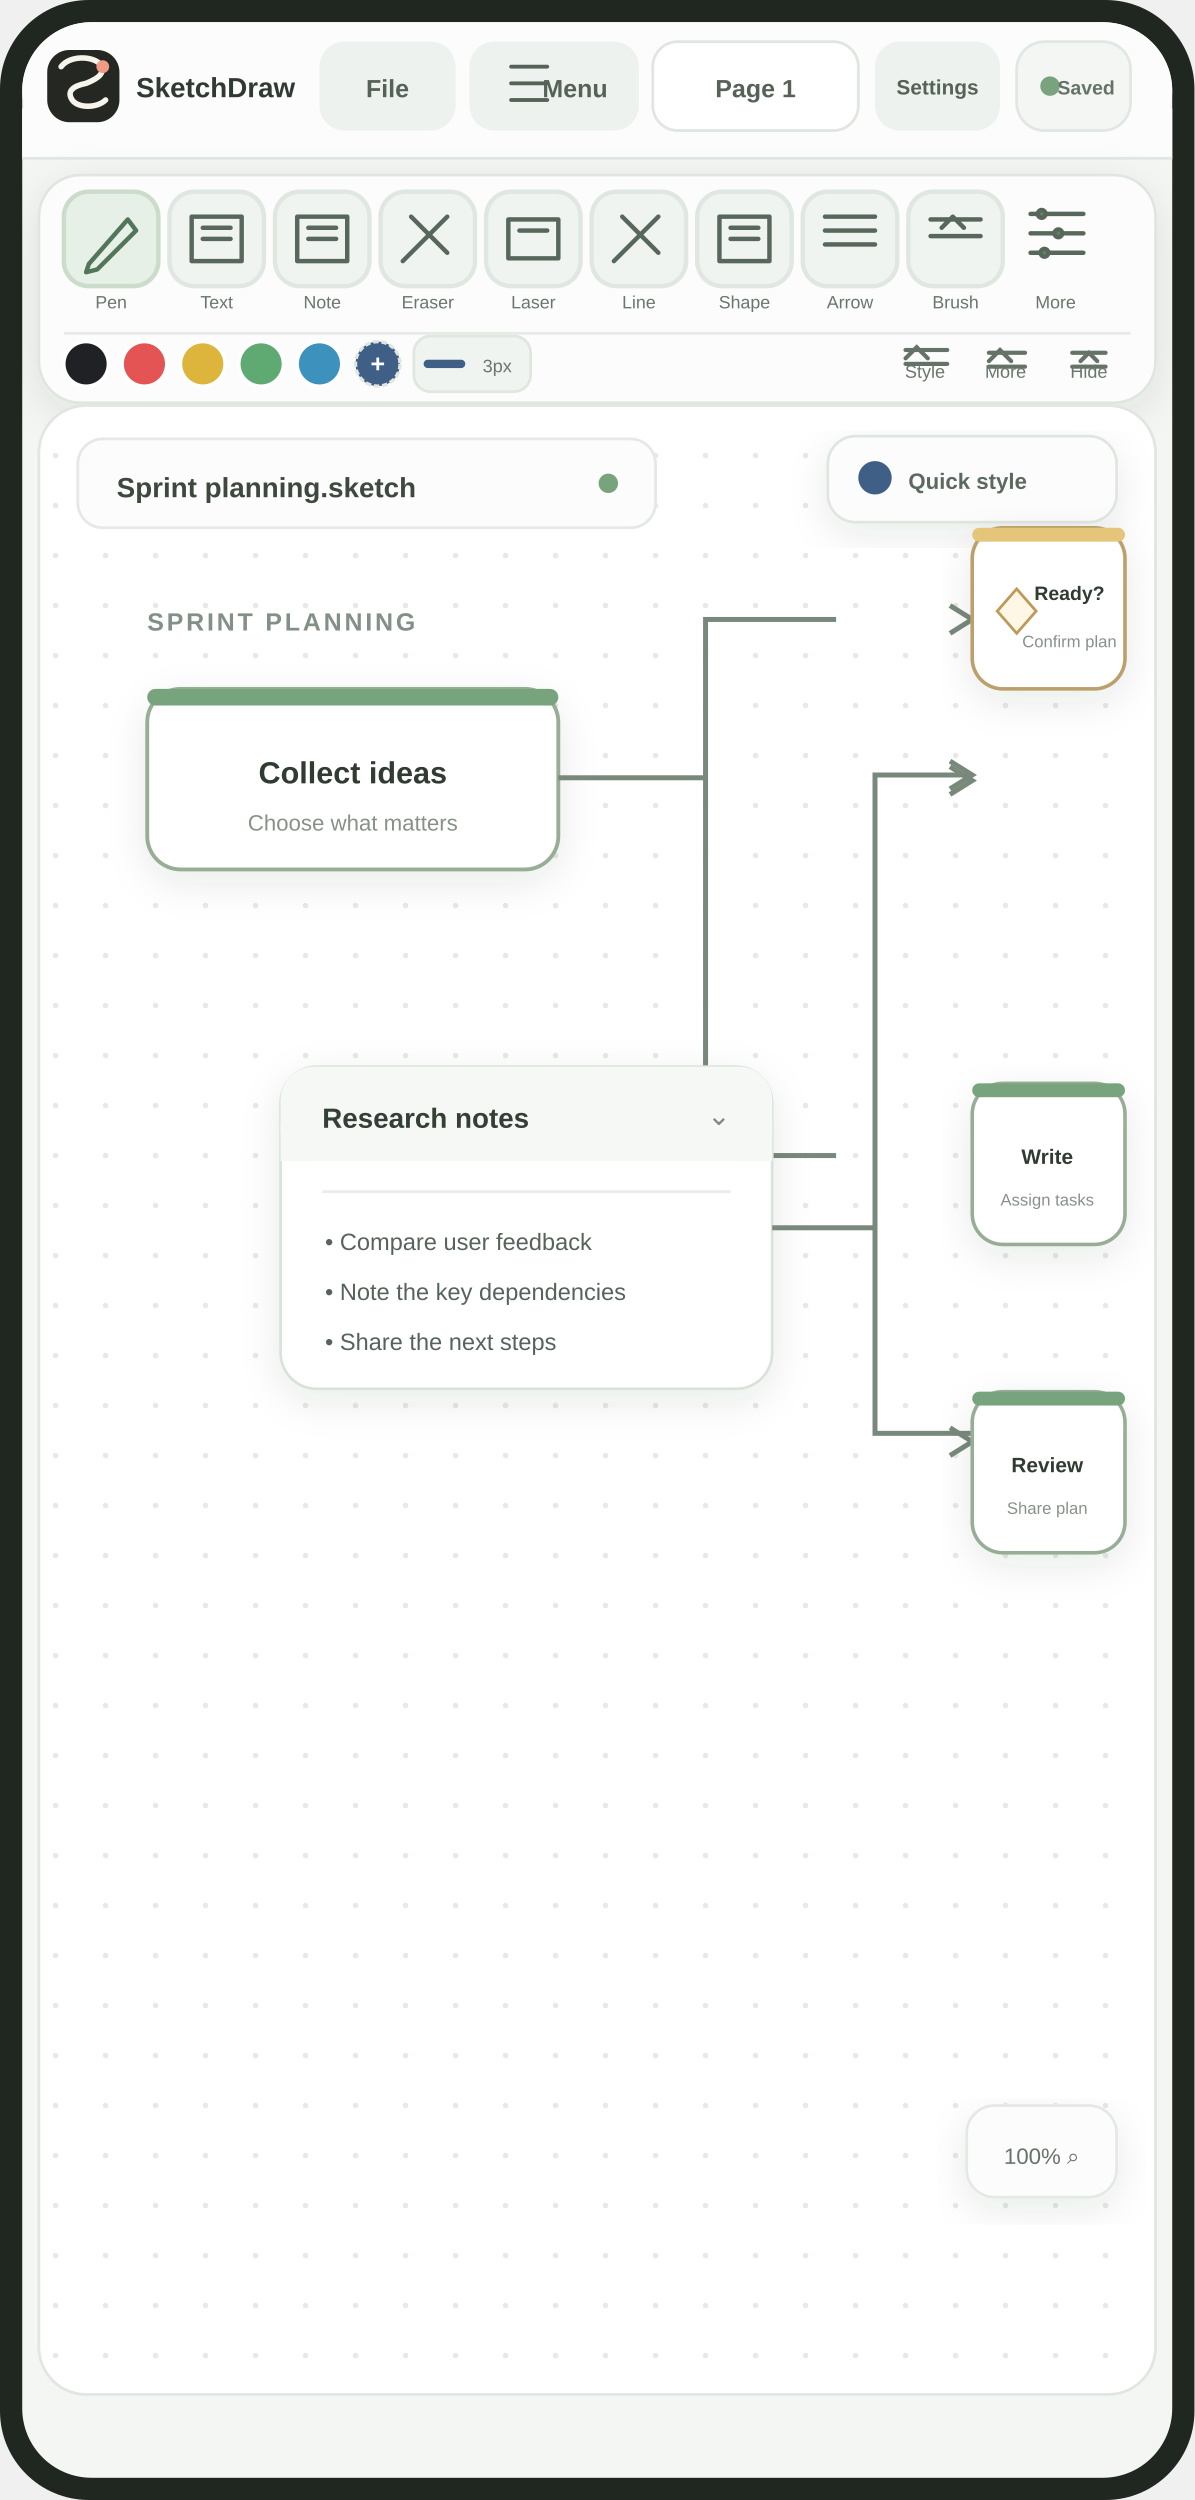
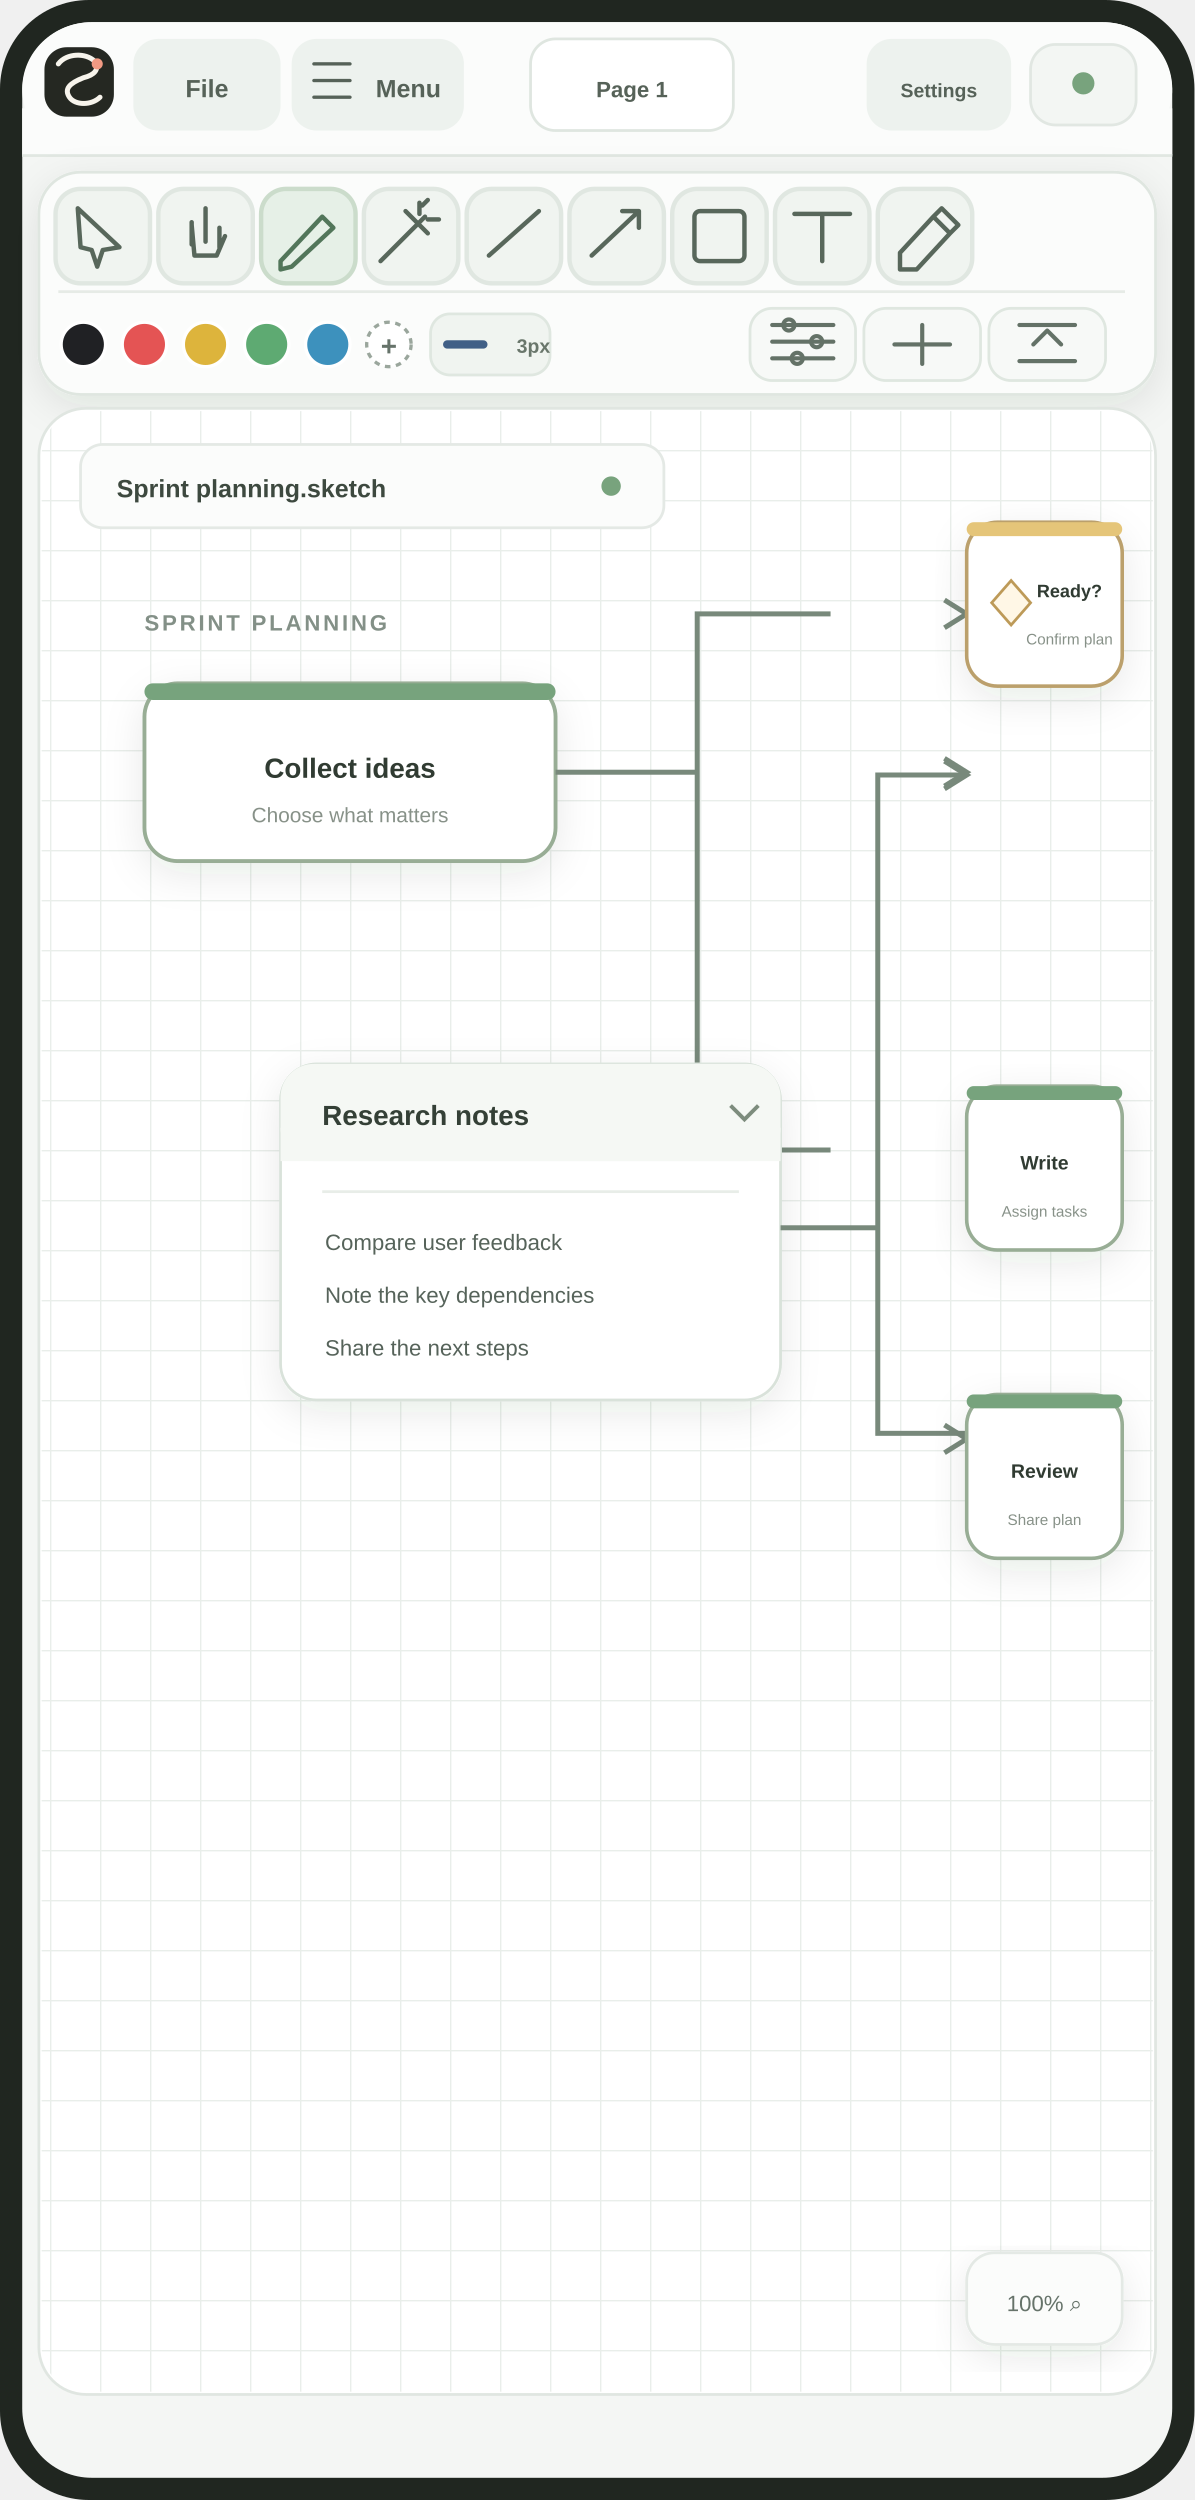
<svg xmlns="http://www.w3.org/2000/svg" viewBox="0 0 430 900" role="img" aria-labelledby="title desc">
  <defs>
-     <pattern id="portrait-dots" width="18" height="18" patternUnits="userSpaceOnUse">
-       <circle cx="2" cy="2" r="1" fill="#e4eae4" />
+     <pattern id="portrait-grid" width="18" height="18" patternUnits="userSpaceOnUse">
+       <path d="M18 0H0v18" fill="none" stroke="#e9eeea" />
    </pattern>
    <filter id="portrait-shadow" x="-20%" y="-20%" width="140%" height="150%">
      <feDropShadow dx="0" dy="4" stdDeviation="7" flood-color="#26352c" flood-opacity=".09" />
    </filter>
  </defs>
  <rect width="430" height="900" rx="32" fill="#202620" />
  <rect x="8" y="8" width="414" height="884" rx="25" fill="#f4f6f4" />
-   <rect x="8" y="8" width="414" height="49" rx="25" fill="#fbfcfb" />
-   <rect x="8" y="39" width="414" height="18" fill="#fbfcfb" />
-   <path d="M8 57h414" stroke="#e1e7e2" />
-   <rect x="17" y="18" width="26" height="26" rx="8" fill="#252822" />
-   <path d="M22 24c3-4 11-4 14-1 2 3 0 5-5 7-5 1-7 3-5 6 2 3 9 3 12 0" fill="none" stroke="#f7f4ec" stroke-width="2" stroke-linecap="round" />
-   <circle cx="37" cy="24" r="2.3" fill="#f29a83" />
-   <text x="49" y="35" fill="#303a33" font-family="Segoe UI,Arial,sans-serif" font-size="10" font-weight="700">SketchDraw</text>
-   <g font-family="Segoe UI,Arial,sans-serif" font-size="9" font-weight="650" fill="#566258" text-anchor="middle">
-     <rect x="115" y="15" width="49" height="32" rx="9" fill="#edf2ee" />
-     <text x="139.5" y="35">File</text>
-     <rect x="169" y="15" width="61" height="32" rx="9" fill="#edf2ee" />
-     <path d="M184 24h13m-13 6h13m-13 6h13" fill="none" stroke="#566258" stroke-width="1.4" stroke-linecap="round" />
-     <text x="207" y="35">Menu</text>
-     <rect x="235" y="15" width="74" height="32" rx="9" fill="#fff" stroke="#dfe6e0" />
-     <text x="272" y="35">Page 1</text>
+   <rect x="8" y="8" width="414" height="48" rx="25" fill="#fbfcfb" />
+   <rect x="8" y="39" width="414" height="17" fill="#fbfcfb" />
+   <path d="M8 56h414" stroke="#e1e7e2" />
+   <rect x="16" y="17" width="25" height="25" rx="8" fill="#252822" />
+   <path d="M21 23c3-4 10-4 13-1 2 3 0 5-4 6-5 2-7 4-5 7s8 3 11 0" fill="none" stroke="#f7f4ec" stroke-width="1.8" stroke-linecap="round" />
+   <circle cx="35" cy="23" r="2" fill="#f29a83" />
+   <rect x="48" y="14" width="53" height="33" rx="9" fill="#edf2ee" />
+   <text x="74.5" y="35" text-anchor="middle" fill="#566258" font-family="Segoe UI,Arial,sans-serif" font-size="9" font-weight="650">File</text>
+   <rect x="105" y="14" width="62" height="33" rx="9" fill="#edf2ee" />
+   <path d="M113 23h13m-13 6h13m-13 6h13" fill="none" stroke="#566258" stroke-width="1.2" stroke-linecap="round" />
+   <text x="147" y="35" text-anchor="middle" fill="#566258" font-family="Segoe UI,Arial,sans-serif" font-size="9" font-weight="650">Menu</text>
+   <rect x="191" y="14" width="73" height="33" rx="9" fill="#fff" stroke="#dfe6e0" />
+   <text x="227.5" y="35" text-anchor="middle" fill="#566258" font-family="Segoe UI,Arial,sans-serif" font-size="8" font-weight="650">Page 1</text>
+   <rect x="312" y="14" width="52" height="33" rx="9" fill="#edf2ee" />
+   <text x="338" y="35" text-anchor="middle" fill="#566258" font-family="Segoe UI,Arial,sans-serif" font-size="7" font-weight="650">Settings</text>
+   <rect x="371" y="16" width="38" height="29" rx="9" fill="#f3f6f3" stroke="#e1e7e2" />
+   <circle cx="390" cy="30" r="4" fill="#78a37d" />
+   <rect x="14" y="62" width="402" height="80" rx="15" fill="#fbfcfb" stroke="#dfe6e0" filter="url(#portrait-shadow)" />
+   <g fill="none" stroke="#58675b" stroke-width="1.6" stroke-linecap="round" stroke-linejoin="round">
+     <rect x="20" y="68" width="34" height="34" rx="9" fill="#f0f4f0" stroke="#e0e7e1" />
+     <path d="m28 75 15 14-6 1-2 6-2-6-4-1z" />
+     <rect x="57" y="68" width="34" height="34" rx="9" fill="#f0f4f0" stroke="#e0e7e1" />
+     <path d="M74 75v12m-5-7v8m10-6v7m-10-8 1 11h8l3-7" />
+     <rect x="94" y="68" width="34" height="34" rx="9" fill="#e6f0e7" stroke="#cbdccb" />
+     <path d="m101 94 15-16 4 4-15 14-4 1z" stroke="#52765a" />
+     <rect x="131" y="68" width="34" height="34" rx="9" fill="#f0f4f0" stroke="#e0e7e1" />
+     <path d="M137 94 153 78m-7-2 8 8M151 73v4m7 2h-4m0-7-2 2" />
+     <rect x="168" y="68" width="34" height="34" rx="9" fill="#f0f4f0" stroke="#e0e7e1" />
+     <path d="m176 92 18-16" />
+     <rect x="205" y="68" width="34" height="34" rx="9" fill="#f0f4f0" stroke="#e0e7e1" />
+     <path d="m213 92 17-16m-6 0h6v6" />
+     <rect x="242" y="68" width="34" height="34" rx="9" fill="#f0f4f0" stroke="#e0e7e1" />
+     <rect x="250" y="76" width="18" height="18" rx="2" />
+     <rect x="279" y="68" width="34" height="34" rx="9" fill="#f0f4f0" stroke="#e0e7e1" />
+     <path d="M286 77h20m-10 0v17m-10-17h20" />
+     <rect x="316" y="68" width="34" height="34" rx="9" fill="#f0f4f0" stroke="#e0e7e1" />
+     <path d="m324 91 12-13 6 6-12 13h-6zM336 78l3-3 6 6-3 3" />
  </g>
-   <rect x="315" y="15" width="45" height="32" rx="9" fill="#edf2ee" />
-   <text x="337.5" y="34" text-anchor="middle" fill="#566258" font-family="Segoe UI,Arial,sans-serif" font-size="7.5" font-weight="650">Settings</text>
-   <rect x="366" y="15" width="41" height="32" rx="10" fill="#f3f6f3" stroke="#e1e7e2" />
-   <circle cx="378" cy="31" r="3.5" fill="#78a37d" />
-   <text x="391" y="34" text-anchor="middle" fill="#657268" font-family="Segoe UI,Arial,sans-serif" font-size="7" font-weight="600">Saved</text>
-   <rect x="14" y="63" width="402" height="82" rx="15" fill="#fbfcfb" stroke="#dfe6e0" filter="url(#portrait-shadow)" />
-   <g fill="none" stroke="#58675b" stroke-width="1.6" stroke-linecap="round" stroke-linejoin="round">
-     <rect x="23" y="69" width="34" height="34" rx="9" fill="#e6f0e7" stroke="#cbdccb" />
-     <path d="m32 95 14-16 3 4-14 14-4 1z" stroke="#52765a" />
-     <rect x="61" y="69" width="34" height="34" rx="9" fill="#f0f4f0" stroke="#e0e7e1" />
-     <path d="M69 78h18v16H69zM73 82h10m-10 4h10" />
-     <rect x="99" y="69" width="34" height="34" rx="9" fill="#f0f4f0" stroke="#e0e7e1" />
-     <path d="M107 78h18v16h-18zM111 82h10m-10 4h10" />
-     <rect x="137" y="69" width="34" height="34" rx="9" fill="#f0f4f0" stroke="#e0e7e1" />
-     <path d="m145 94 16-16m-13 0 13 13" />
-     <rect x="175" y="69" width="34" height="34" rx="9" fill="#f0f4f0" stroke="#e0e7e1" />
-     <path d="M183 79h18v14h-18zM187 83h10" />
-     <rect x="213" y="69" width="34" height="34" rx="9" fill="#f0f4f0" stroke="#e0e7e1" />
-     <path d="m221 94 16-16m-13 0 13 13" />
-     <rect x="251" y="69" width="34" height="34" rx="9" fill="#f0f4f0" stroke="#e0e7e1" />
-     <path d="M259 78h18v16h-18zM263 82h10m-10 4h10" />
-     <rect x="289" y="69" width="34" height="34" rx="9" fill="#f0f4f0" stroke="#e0e7e1" />
-     <path d="M297 78h18m-18 5h18m-18 5h18" />
-     <rect x="327" y="69" width="34" height="34" rx="9" fill="#f0f4f0" stroke="#e0e7e1" />
-     <path d="M335 79h18m-18 6h18m-14-3 4-4 4 4" />
-     <path d="M371 77h19m-19 7h19m-19 7h19" />
-     <circle cx="375" cy="77" r="1.4" fill="#63826a" />
-     <circle cx="381" cy="84" r="1.4" fill="#63826a" />
-     <circle cx="376" cy="91" r="1.4" fill="#63826a" />
+   <path d="M21 105h384" stroke="#e6ebe6" />
+   <g stroke="#fff" stroke-width="1.2">
+     <circle cx="30" cy="124" r="8" fill="#202124" />
+     <circle cx="52" cy="124" r="8" fill="#e45454" />
+     <circle cx="74" cy="124" r="8" fill="#ddb43c" />
+     <circle cx="96" cy="124" r="8" fill="#5eaa72" />
+     <circle cx="118" cy="124" r="8" fill="#3d91bd" />
+     <circle cx="140" cy="124" r="8" fill="#fff" stroke="#9aa69c" stroke-dasharray="2 2" />
  </g>
-   <g font-family="Segoe UI,Arial,sans-serif" font-size="6.4" fill="#69766b" text-anchor="middle">
-     <text x="40" y="111">Pen</text>
-     <text x="78" y="111">Text</text>
-     <text x="116" y="111">Note</text>
-     <text x="154" y="111">Eraser</text>
-     <text x="192" y="111">Laser</text>
-     <text x="230" y="111">Line</text>
-     <text x="268" y="111">Shape</text>
-     <text x="306" y="111">Arrow</text>
-     <text x="344" y="111">Brush</text>
-     <text x="380" y="111">More</text>
+   <text x="140" y="128" text-anchor="middle" fill="#66736a" font-family="Segoe UI,Arial,sans-serif" font-size="10" font-weight="700">+</text>
+   <rect x="155" y="113" width="43" height="22" rx="7" fill="#f0f4f0" stroke="#dfe7e0" />
+   <path d="M161 124h13" stroke="#405f86" stroke-width="3" stroke-linecap="round" />
+   <text x="186" y="127" fill="#69766b" font-family="Segoe UI,Arial,sans-serif" font-size="7" font-weight="700">3px</text>
+   <rect x="270" y="111" width="38" height="26" rx="8" fill="#f7f9f7" stroke="#dfe7e0" />
+   <g fill="none" stroke="#647267" stroke-width="1.5" stroke-linecap="round">
+     <path d="M278 117h22m-22 6h22m-22 6h22" />
+     <circle cx="284" cy="117" r="2" />
+     <circle cx="294" cy="123" r="2" />
+     <circle cx="287" cy="129" r="2" />
  </g>
-   <path d="M23 120h384" stroke="#e6ebe6" />
-   <circle cx="31" cy="131" r="8" fill="#202124" stroke="#fff" stroke-width="1.2" />
-   <circle cx="52" cy="131" r="8" fill="#e45454" stroke="#fff" stroke-width="1.2" />
-   <circle cx="73" cy="131" r="8" fill="#ddb43c" stroke="#fff" stroke-width="1.2" />
-   <circle cx="94" cy="131" r="8" fill="#5eaa72" stroke="#fff" stroke-width="1.2" />
-   <circle cx="115" cy="131" r="8" fill="#3d91bd" stroke="#fff" stroke-width="1.2" />
-   <circle cx="136" cy="131" r="8" fill="#405f86" stroke="#dfe7e0" stroke-width="1.2" stroke-dasharray="2 1" />
-   <text x="136" y="134" text-anchor="middle" fill="#fff" font-family="Segoe UI,Arial,sans-serif" font-size="9" font-weight="700">+</text>
-   <rect x="149" y="121" width="42" height="20" rx="6" fill="#f0f4f0" stroke="#dfe7e0" />
-   <path d="M154 131h12" stroke="#405f86" stroke-width="3" stroke-linecap="round" />
-   <text x="179" y="134" text-anchor="middle" fill="#69766b" font-family="Segoe UI,Arial,sans-serif" font-size="6.5">3px</text>
-   <g fill="none" stroke="#647267" stroke-width="1.5" stroke-linecap="round">
-     <path d="M326 126h15m-15 5h15m-15-2 4-4 4 4" />
-     <path d="M356 127h13m-13 5h13m-13-2 4-4 4 4" />
-     <path d="M386 127h12m-12 5h12m-9-2 3-3 3 3" />
-   </g>
-   <g font-family="Segoe UI,Arial,sans-serif" font-size="6.5" fill="#69766b" text-anchor="middle">
-     <text x="333" y="136">Style</text>
-     <text x="362" y="136">More</text>
-     <text x="392" y="136">Hide</text>
-   </g>
-   <rect x="14" y="146" width="402" height="716" rx="17" fill="#fff" stroke="#e0e6e1" />
-   <rect x="15" y="147" width="400" height="714" rx="16" fill="url(#portrait-dots)" />
-   <rect x="28" y="158" width="208" height="32" rx="9" fill="#fbfcfb" stroke="#e4e9e5" />
-   <text x="42" y="179" fill="#3d493f" font-family="Segoe UI,Arial,sans-serif" font-size="10" font-weight="600">Sprint planning.sketch</text>
-   <circle cx="219" cy="174" r="3.5" fill="#78a37d" />
-   <rect x="298" y="157" width="104" height="31" rx="10" fill="#fbfcfb" stroke="#dfe6e0" filter="url(#portrait-shadow)" />
-   <circle cx="315" cy="172" r="6" fill="#405f86" />
-   <text x="327" y="176" fill="#5c695f" font-family="Segoe UI,Arial,sans-serif" font-size="8" font-weight="600">Quick style</text>
-   <text x="53" y="227" fill="#839087" font-family="Segoe UI,Arial,sans-serif" font-size="9" font-weight="700" letter-spacing="1">SPRINT PLANNING</text>
-   <rect x="53" y="248" width="148" height="65" rx="12" fill="#fff" stroke="#98ad95" stroke-width="1.4" filter="url(#portrait-shadow)" />
-   <rect x="53" y="248" width="148" height="6" rx="3" fill="#77a37d" />
-   <text x="127" y="282" text-anchor="middle" fill="#303b32" font-family="Segoe UI,Arial,sans-serif" font-size="11" font-weight="700">Collect ideas</text>
-   <text x="127" y="299" text-anchor="middle" fill="#879188" font-family="Segoe UI,Arial,sans-serif" font-size="8">Choose what matters</text>
-   <path d="M201 280h53v-57h47m-47 57v136h47" fill="none" stroke="#78897b" stroke-width="1.8" />
-   <path d="m342 218 8 5-8 5m0 48 8 5-8 5" fill="none" stroke="#78897b" stroke-width="1.8" />
-   <rect x="350" y="190" width="55" height="58" rx="11" fill="#fff" stroke="#bba06c" stroke-width="1.3" filter="url(#portrait-shadow)" />
-   <rect x="350" y="190" width="55" height="5" rx="2.5" fill="#e5c579" />
-   <path d="m359 220 7-8 7 8-7 8z" fill="#fff7e6" stroke="#bd9a58" />
-   <text x="385" y="216" text-anchor="middle" fill="#303b32" font-family="Segoe UI,Arial,sans-serif" font-size="7" font-weight="700">Ready?</text>
-   <text x="385" y="233" text-anchor="middle" fill="#879188" font-family="Segoe UI,Arial,sans-serif" font-size="6">Confirm plan</text>
-   <rect x="350" y="390" width="55" height="58" rx="11" fill="#fff" stroke="#98ad95" stroke-width="1.3" filter="url(#portrait-shadow)" />
-   <rect x="350" y="390" width="55" height="5" rx="2.5" fill="#77a37d" />
-   <text x="377" y="419" text-anchor="middle" fill="#303b32" font-family="Segoe UI,Arial,sans-serif" font-size="7.5" font-weight="700">Write</text>
-   <text x="377" y="434" text-anchor="middle" fill="#879188" font-family="Segoe UI,Arial,sans-serif" font-size="6">Assign tasks</text>
-   <rect x="101" y="384" width="177" height="116" rx="13" fill="#fff" stroke="#d9e2da" filter="url(#portrait-shadow)" />
-   <rect x="101" y="384" width="177" height="34" rx="12" fill="#f5f8f4" />
-   <rect x="101" y="405" width="177" height="13" fill="#f5f8f4" />
-   <text x="116" y="406" fill="#344036" font-family="Segoe UI,Arial,sans-serif" font-size="10" font-weight="700">Research notes</text>
-   <text x="263" y="405" text-anchor="end" fill="#7d8c7d" font-family="Segoe UI,Arial,sans-serif" font-size="10">⌄</text>
-   <path d="M116 429h147" stroke="#e8ede8" />
-   <text x="117" y="450" fill="#56635a" font-family="Segoe UI,Arial,sans-serif" font-size="8.5">• Compare user feedback</text>
-   <text x="117" y="468" fill="#56635a" font-family="Segoe UI,Arial,sans-serif" font-size="8.5">• Note the key dependencies</text>
-   <text x="117" y="486" fill="#56635a" font-family="Segoe UI,Arial,sans-serif" font-size="8.5">• Share the next steps</text>
-   <path d="M278 442h37v-163h35m-35 163v74h35" fill="none" stroke="#78897b" stroke-width="1.8" />
-   <path d="m342 274 8 5-8 5m0 230 8 5-8 5" fill="none" stroke="#78897b" stroke-width="1.8" />
-   <rect x="350" y="501" width="55" height="58" rx="11" fill="#fff" stroke="#98ad95" stroke-width="1.3" filter="url(#portrait-shadow)" />
-   <rect x="350" y="501" width="55" height="5" rx="2.5" fill="#77a37d" />
-   <text x="377" y="530" text-anchor="middle" fill="#303b32" font-family="Segoe UI,Arial,sans-serif" font-size="7.5" font-weight="700">Review</text>
-   <text x="377" y="545" text-anchor="middle" fill="#879188" font-family="Segoe UI,Arial,sans-serif" font-size="6">Share plan</text>
-   <rect x="348" y="758" width="54" height="33" rx="10" fill="#fbfcfb" stroke="#e4e9e5" filter="url(#portrait-shadow)" />
-   <text x="375" y="779" text-anchor="middle" fill="#66736a" font-family="Segoe UI,Arial,sans-serif" font-size="8">100%  ⌕</text>
+   <rect x="311" y="111" width="42" height="26" rx="8" fill="#f7f9f7" stroke="#dfe7e0" />
+   <path d="M322 124h20m-10-7v14" fill="none" stroke="#647267" stroke-width="1.5" stroke-linecap="round" />
+   <rect x="356" y="111" width="42" height="26" rx="8" fill="#f7f9f7" stroke="#dfe7e0" />
+   <path d="M367 117h20m-20 13h20m-15-6 5-5 5 5" fill="none" stroke="#647267" stroke-width="1.5" stroke-linecap="round" stroke-linejoin="round" />
+   <rect x="14" y="147" width="402" height="715" rx="17" fill="#fff" stroke="#e0e6e1" />
+   <rect x="15" y="148" width="400" height="713" rx="16" fill="url(#portrait-grid)" />
+   <rect x="29" y="160" width="210" height="30" rx="8" fill="#fbfcfb" stroke="#e4e9e5" />
+   <text x="42" y="179" fill="#3d493f" font-family="Segoe UI,Arial,sans-serif" font-size="9" font-weight="600">Sprint planning.sketch</text>
+   <circle cx="220" cy="175" r="3.5" fill="#78a37d" />
+   <text x="52" y="227" fill="#839087" font-family="Segoe UI,Arial,sans-serif" font-size="8" font-weight="700" letter-spacing="1">SPRINT PLANNING</text>
+   <rect x="52" y="246" width="148" height="64" rx="12" fill="#fff" stroke="#98ad95" stroke-width="1.4" filter="url(#portrait-shadow)" />
+   <rect x="52" y="246" width="148" height="6" rx="3" fill="#77a37d" />
+   <text x="126" y="280" text-anchor="middle" fill="#303b32" font-family="Segoe UI,Arial,sans-serif" font-size="10" font-weight="700">Collect ideas</text>
+   <text x="126" y="296" text-anchor="middle" fill="#879188" font-family="Segoe UI,Arial,sans-serif" font-size="7.5">Choose what matters</text>
+   <path d="M200 278h51v-57h48m-48 57v136h48" fill="none" stroke="#78897b" stroke-width="1.8" />
+   <path d="m340 216 8 5-8 5m0 48 8 5-8 5" fill="none" stroke="#78897b" stroke-width="1.8" />
+   <rect x="348" y="188" width="56" height="59" rx="11" fill="#fff" stroke="#bba06c" stroke-width="1.3" filter="url(#portrait-shadow)" />
+   <rect x="348" y="188" width="56" height="5" rx="2.5" fill="#e5c579" />
+   <path d="m357 217 7-8 7 8-7 8z" fill="#fff7e6" stroke="#bd9a58" />
+   <text x="385" y="215" text-anchor="middle" fill="#303b32" font-family="Segoe UI,Arial,sans-serif" font-size="6.5" font-weight="700">Ready?</text>
+   <text x="385" y="232" text-anchor="middle" fill="#879188" font-family="Segoe UI,Arial,sans-serif" font-size="5.5">Confirm plan</text>
+   <rect x="348" y="391" width="56" height="59" rx="11" fill="#fff" stroke="#98ad95" stroke-width="1.3" filter="url(#portrait-shadow)" />
+   <rect x="348" y="391" width="56" height="5" rx="2.5" fill="#77a37d" />
+   <text x="376" y="421" text-anchor="middle" fill="#303b32" font-family="Segoe UI,Arial,sans-serif" font-size="7" font-weight="700">Write</text>
+   <text x="376" y="438" text-anchor="middle" fill="#879188" font-family="Segoe UI,Arial,sans-serif" font-size="5.5">Assign tasks</text>
+   <rect x="101" y="383" width="180" height="121" rx="13" fill="#fff" stroke="#d9e2da" filter="url(#portrait-shadow)" />
+   <rect x="101" y="383" width="180" height="35" rx="12" fill="#f5f8f4" />
+   <rect x="101" y="406" width="180" height="12" fill="#f5f8f4" />
+   <text x="116" y="405" fill="#344036" font-family="Segoe UI,Arial,sans-serif" font-size="10" font-weight="700">Research notes</text>
+   <path d="m263 398 5 5 5-5" fill="none" stroke="#7d8c7d" stroke-width="1.4" />
+   <path d="M116 429h150" stroke="#e8ede8" />
+   <text x="117" y="450" fill="#56635a" font-family="Segoe UI,Arial,sans-serif" font-size="8">Compare user feedback</text>
+   <text x="117" y="469" fill="#56635a" font-family="Segoe UI,Arial,sans-serif" font-size="8">Note the key dependencies</text>
+   <text x="117" y="488" fill="#56635a" font-family="Segoe UI,Arial,sans-serif" font-size="8">Share the next steps</text>
+   <path d="M281 442h35v-163h32m-32 163v74h32" fill="none" stroke="#78897b" stroke-width="1.8" />
+   <path d="m340 273 8 5-8 5m0 230 8 5-8 5" fill="none" stroke="#78897b" stroke-width="1.8" />
+   <rect x="348" y="502" width="56" height="59" rx="11" fill="#fff" stroke="#98ad95" stroke-width="1.3" filter="url(#portrait-shadow)" />
+   <rect x="348" y="502" width="56" height="5" rx="2.5" fill="#77a37d" />
+   <text x="376" y="532" text-anchor="middle" fill="#303b32" font-family="Segoe UI,Arial,sans-serif" font-size="7" font-weight="700">Review</text>
+   <text x="376" y="549" text-anchor="middle" fill="#879188" font-family="Segoe UI,Arial,sans-serif" font-size="5.5">Share plan</text>
+   <rect x="348" y="811" width="56" height="33" rx="10" fill="#fbfcfb" stroke="#e4e9e5" filter="url(#portrait-shadow)" />
+   <text x="376" y="832" text-anchor="middle" fill="#66736a" font-family="Segoe UI,Arial,sans-serif" font-size="8">100%  ⌕</text>
</svg>
